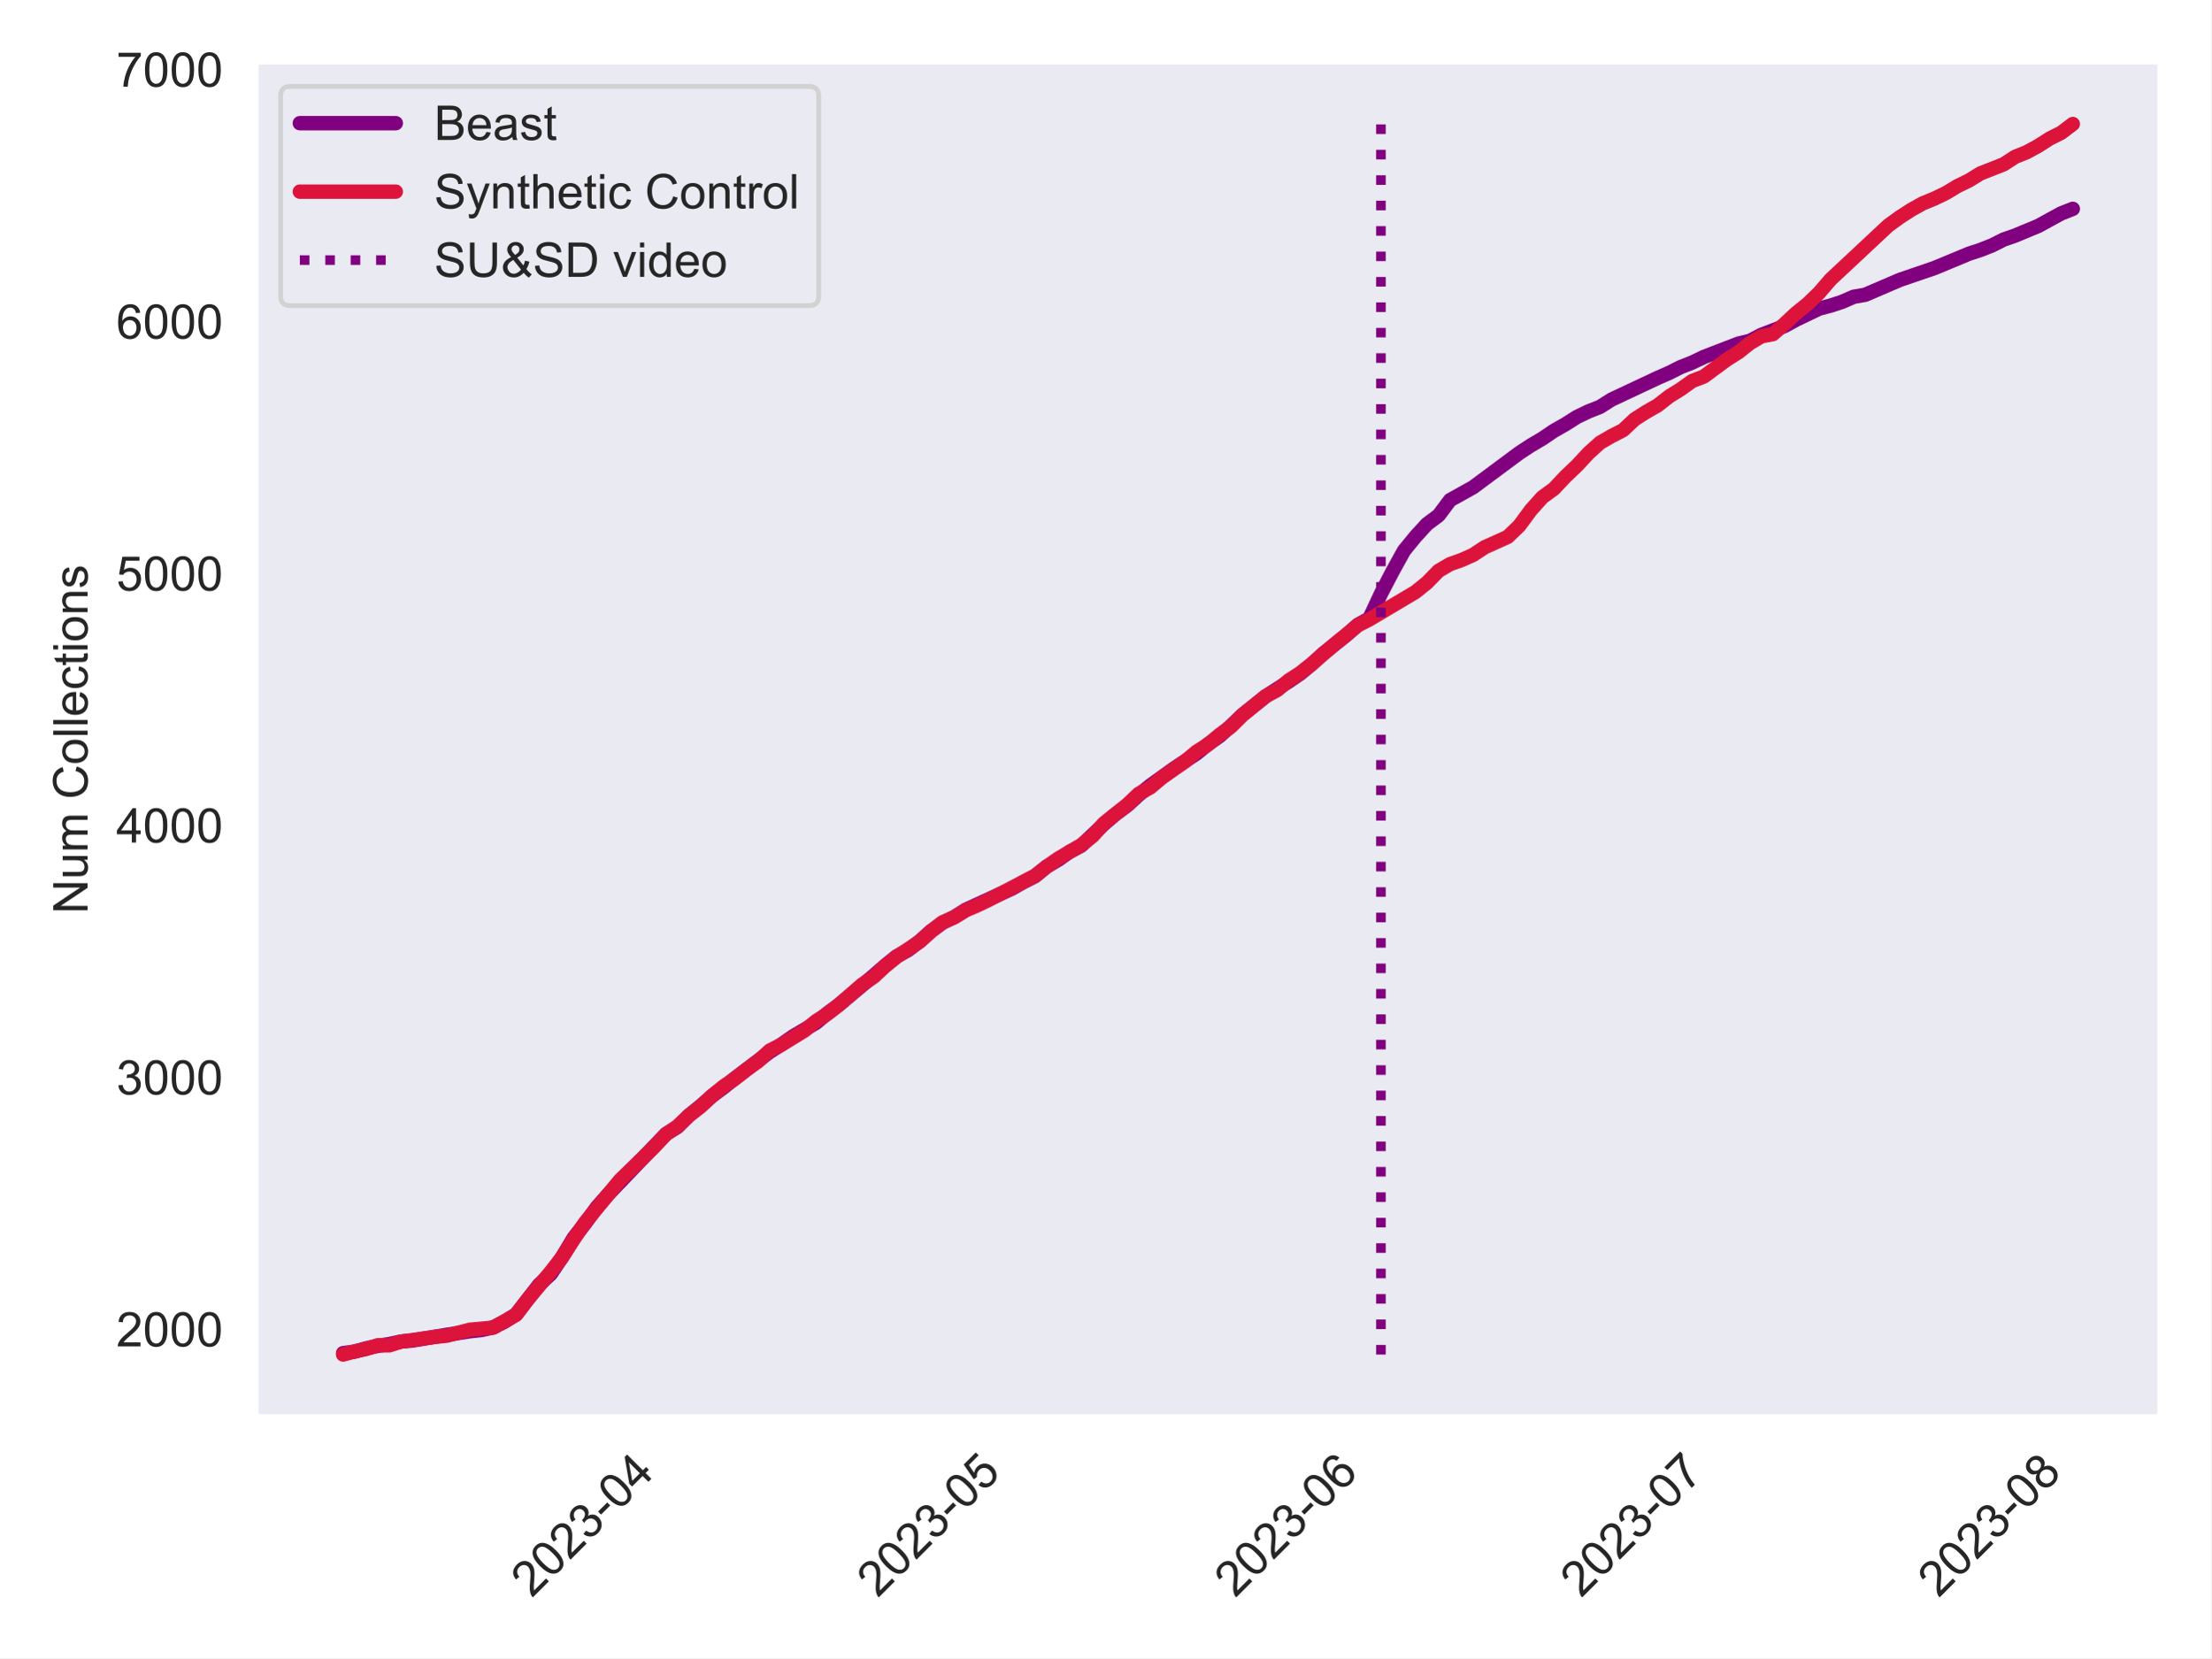
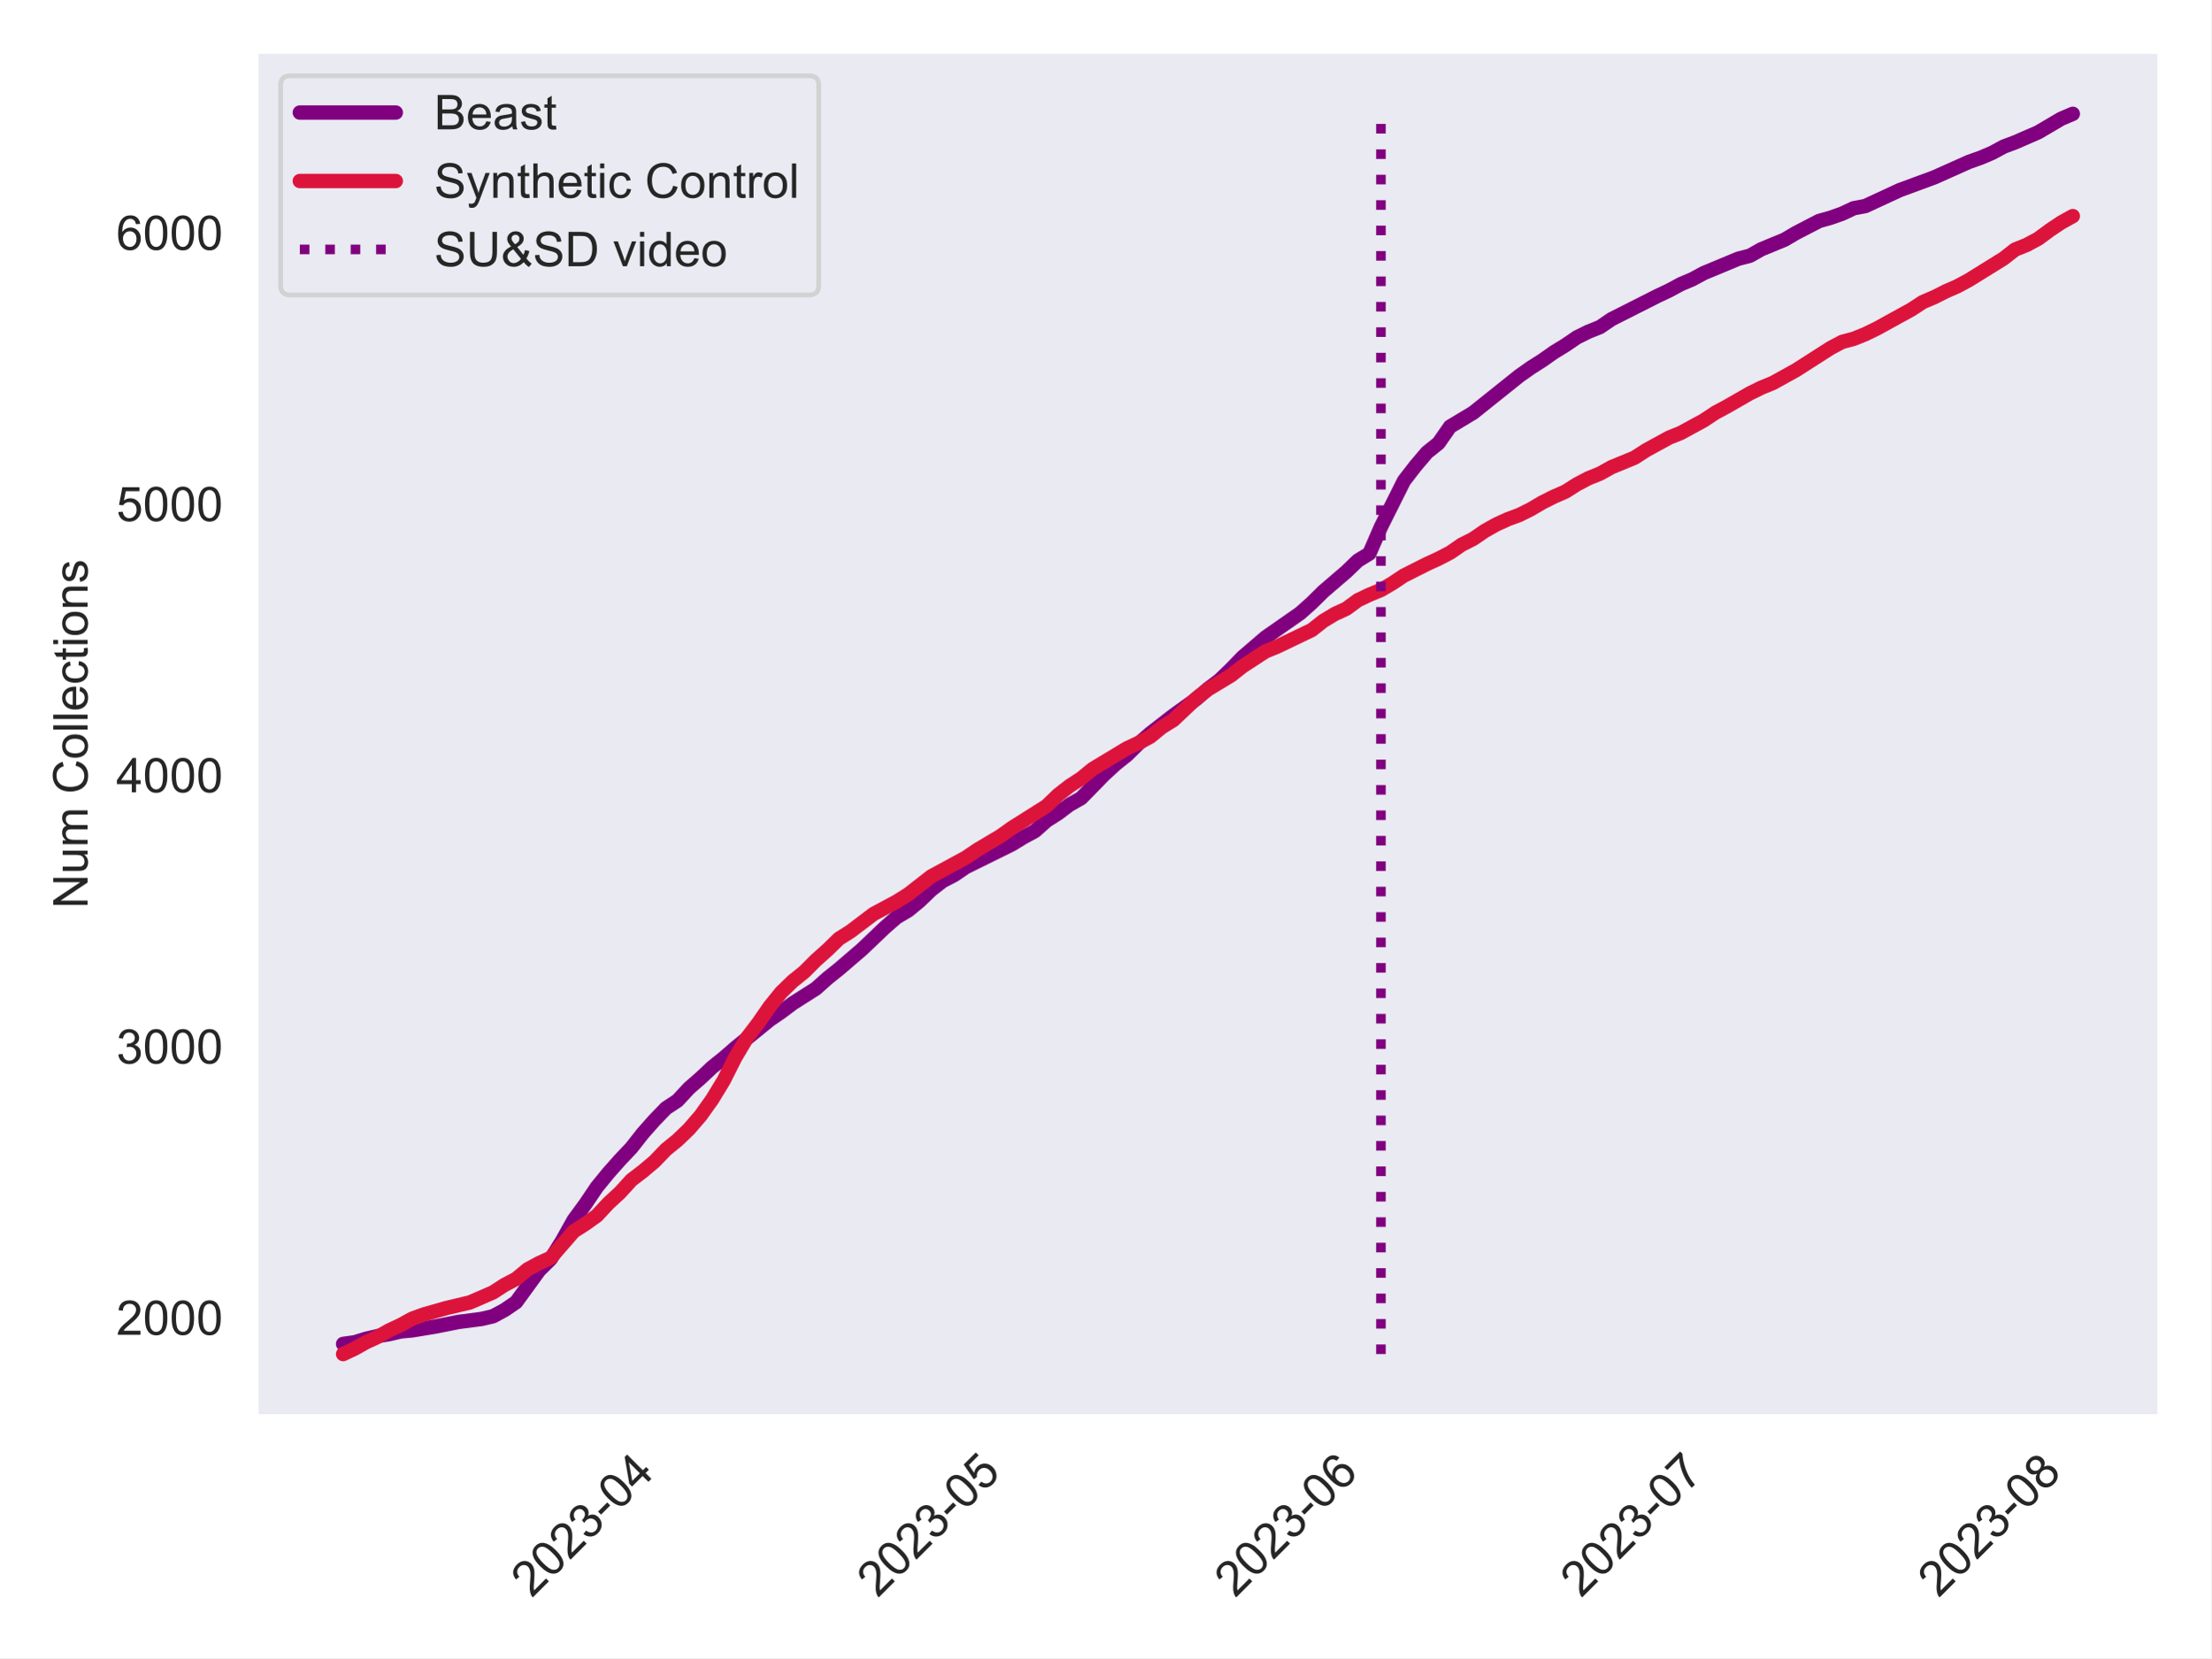
<svg xmlns="http://www.w3.org/2000/svg" xmlns:xlink="http://www.w3.org/1999/xlink" width="460.8pt" height="345.6pt" viewBox="0 0 460.8 345.6" version="1.1">
  <defs>
    <style type="text/css">*{stroke-linejoin: round; stroke-linecap: butt}</style>
  </defs>
  <g id="figure_1">
    <g id="patch_1">
      <path d="M 0 345.6  L 460.8 345.6  L 460.8 0  L 0 0  z " style="fill: #ffffff" />
    </g>
    <g id="axes_1">
      <g id="patch_2">
-         <path d="M 53.48 295.153  L 450 295.153  L 450 13.019  L 53.48 13.019  z " style="fill: #eaeaf2" />
+         <path d="M 53.48 295.153  L 450 295.153  L 450 10.8  L 53.48 10.8  z " style="fill: #eaeaf2" />
      </g>
      <g id="matplotlib.axis_1">
        <g id="xtick_1">
          <g id="text_1">
            <g style="fill: #262626" transform="translate(110.824 333.1617) rotate(-45) scale(0.1 -0.1)">
              <defs>
                <path id="ArialMT-32" d="M 3222 541  L 3222 0  L 194 0  Q 188 203 259 391  Q 375 700 629 1000  Q 884 1300 1366 1694  Q 2113 2306 2375 2664  Q 2638 3022 2638 3341  Q 2638 3675 2398 3904  Q 2159 4134 1775 4134  Q 1369 4134 1125 3890  Q 881 3647 878 3216  L 300 3275  Q 359 3922 746 4261  Q 1134 4600 1788 4600  Q 2447 4600 2831 4234  Q 3216 3869 3216 3328  Q 3216 3053 3103 2787  Q 2991 2522 2730 2228  Q 2469 1934 1863 1422  Q 1356 997 1212 845  Q 1069 694 975 541  L 3222 541  z " transform="scale(0.015625)" />
                <path id="ArialMT-30" d="M 266 2259  Q 266 3072 433 3567  Q 600 4063 929 4331  Q 1259 4600 1759 4600  Q 2128 4600 2406 4451  Q 2684 4303 2865 4023  Q 3047 3744 3150 3342  Q 3253 2941 3253 2259  Q 3253 1453 3087 958  Q 2922 463 2592 192  Q 2263 -78 1759 -78  Q 1097 -78 719 397  Q 266 969 266 2259  z M 844 2259  Q 844 1131 1108 757  Q 1372 384 1759 384  Q 2147 384 2411 759  Q 2675 1134 2675 2259  Q 2675 3391 2411 3762  Q 2147 4134 1753 4134  Q 1366 4134 1134 3806  Q 844 3388 844 2259  z " transform="scale(0.015625)" />
                <path id="ArialMT-33" d="M 269 1209  L 831 1284  Q 928 806 1161 595  Q 1394 384 1728 384  Q 2125 384 2398 659  Q 2672 934 2672 1341  Q 2672 1728 2419 1979  Q 2166 2231 1775 2231  Q 1616 2231 1378 2169  L 1441 2663  Q 1497 2656 1531 2656  Q 1891 2656 2178 2843  Q 2466 3031 2466 3422  Q 2466 3731 2256 3934  Q 2047 4138 1716 4138  Q 1388 4138 1169 3931  Q 950 3725 888 3313  L 325 3413  Q 428 3978 793 4289  Q 1159 4600 1703 4600  Q 2078 4600 2393 4439  Q 2709 4278 2876 4000  Q 3044 3722 3044 3409  Q 3044 3113 2884 2869  Q 2725 2625 2413 2481  Q 2819 2388 3044 2092  Q 3269 1797 3269 1353  Q 3269 753 2831 336  Q 2394 -81 1725 -81  Q 1122 -81 723 278  Q 325 638 269 1209  z " transform="scale(0.015625)" />
                <path id="ArialMT-2d" d="M 203 1375  L 203 1941  L 1931 1941  L 1931 1375  L 203 1375  z " transform="scale(0.015625)" />
                <path id="ArialMT-34" d="M 2069 0  L 2069 1097  L 81 1097  L 81 1613  L 2172 4581  L 2631 4581  L 2631 1613  L 3250 1613  L 3250 1097  L 2631 1097  L 2631 0  L 2069 0  z M 2069 1613  L 2069 3678  L 634 1613  L 2069 1613  z " transform="scale(0.015625)" />
              </defs>
              <use xlink:href="#ArialMT-32" />
              <use xlink:href="#ArialMT-30" x="55.615" />
              <use xlink:href="#ArialMT-32" x="111.23" />
              <use xlink:href="#ArialMT-33" x="166.846" />
              <use xlink:href="#ArialMT-2d" x="222.461" />
              <use xlink:href="#ArialMT-30" x="255.762" />
              <use xlink:href="#ArialMT-34" x="311.377" />
            </g>
          </g>
        </g>
        <g id="xtick_2">
          <g id="text_2">
            <g style="fill: #262626" transform="translate(182.9186 333.1617) rotate(-45) scale(0.1 -0.1)">
              <defs>
                <path id="ArialMT-35" d="M 266 1200  L 856 1250  Q 922 819 1161 601  Q 1400 384 1738 384  Q 2144 384 2425 690  Q 2706 997 2706 1503  Q 2706 1984 2436 2262  Q 2166 2541 1728 2541  Q 1456 2541 1237 2417  Q 1019 2294 894 2097  L 366 2166  L 809 4519  L 3088 4519  L 3088 3981  L 1259 3981  L 1013 2750  Q 1425 3038 1878 3038  Q 2478 3038 2890 2622  Q 3303 2206 3303 1553  Q 3303 931 2941 478  Q 2500 -78 1738 -78  Q 1113 -78 717 272  Q 322 622 266 1200  z " transform="scale(0.015625)" />
              </defs>
              <use xlink:href="#ArialMT-32" />
              <use xlink:href="#ArialMT-30" x="55.615" />
              <use xlink:href="#ArialMT-32" x="111.23" />
              <use xlink:href="#ArialMT-33" x="166.846" />
              <use xlink:href="#ArialMT-2d" x="222.461" />
              <use xlink:href="#ArialMT-30" x="255.762" />
              <use xlink:href="#ArialMT-35" x="311.377" />
            </g>
          </g>
        </g>
        <g id="xtick_3">
          <g id="text_3">
            <g style="fill: #262626" transform="translate(257.4163 333.1617) rotate(-45) scale(0.1 -0.1)">
              <defs>
                <path id="ArialMT-36" d="M 3184 3459  L 2625 3416  Q 2550 3747 2413 3897  Q 2184 4138 1850 4138  Q 1581 4138 1378 3988  Q 1113 3794 959 3422  Q 806 3050 800 2363  Q 1003 2672 1297 2822  Q 1591 2972 1913 2972  Q 2475 2972 2870 2558  Q 3266 2144 3266 1488  Q 3266 1056 3080 686  Q 2894 316 2569 119  Q 2244 -78 1831 -78  Q 1128 -78 684 439  Q 241 956 241 2144  Q 241 3472 731 4075  Q 1159 4600 1884 4600  Q 2425 4600 2770 4297  Q 3116 3994 3184 3459  z M 888 1484  Q 888 1194 1011 928  Q 1134 663 1356 523  Q 1578 384 1822 384  Q 2178 384 2434 671  Q 2691 959 2691 1453  Q 2691 1928 2437 2201  Q 2184 2475 1800 2475  Q 1419 2475 1153 2201  Q 888 1928 888 1484  z " transform="scale(0.015625)" />
              </defs>
              <use xlink:href="#ArialMT-32" />
              <use xlink:href="#ArialMT-30" x="55.615" />
              <use xlink:href="#ArialMT-32" x="111.23" />
              <use xlink:href="#ArialMT-33" x="166.846" />
              <use xlink:href="#ArialMT-2d" x="222.461" />
              <use xlink:href="#ArialMT-30" x="255.762" />
              <use xlink:href="#ArialMT-36" x="311.377" />
            </g>
          </g>
        </g>
        <g id="xtick_4">
          <g id="text_4">
            <g style="fill: #262626" transform="translate(329.5108 333.1617) rotate(-45) scale(0.1 -0.1)">
              <defs>
                <path id="ArialMT-37" d="M 303 3981  L 303 4522  L 3269 4522  L 3269 4084  Q 2831 3619 2401 2847  Q 1972 2075 1738 1259  Q 1569 684 1522 0  L 944 0  Q 953 541 1156 1306  Q 1359 2072 1739 2783  Q 2119 3494 2547 3981  L 303 3981  z " transform="scale(0.015625)" />
              </defs>
              <use xlink:href="#ArialMT-32" />
              <use xlink:href="#ArialMT-30" x="55.615" />
              <use xlink:href="#ArialMT-32" x="111.23" />
              <use xlink:href="#ArialMT-33" x="166.846" />
              <use xlink:href="#ArialMT-2d" x="222.461" />
              <use xlink:href="#ArialMT-30" x="255.762" />
              <use xlink:href="#ArialMT-37" x="311.377" />
            </g>
          </g>
        </g>
        <g id="xtick_5">
          <g id="text_5">
            <g style="fill: #262626" transform="translate(404.0085 333.1617) rotate(-45) scale(0.1 -0.1)">
              <defs>
                <path id="ArialMT-38" d="M 1131 2484  Q 781 2613 612 2850  Q 444 3088 444 3419  Q 444 3919 803 4259  Q 1163 4600 1759 4600  Q 2359 4600 2725 4251  Q 3091 3903 3091 3403  Q 3091 3084 2923 2848  Q 2756 2613 2416 2484  Q 2838 2347 3058 2040  Q 3278 1734 3278 1309  Q 3278 722 2862 322  Q 2447 -78 1769 -78  Q 1091 -78 675 323  Q 259 725 259 1325  Q 259 1772 486 2073  Q 713 2375 1131 2484  z M 1019 3438  Q 1019 3113 1228 2906  Q 1438 2700 1772 2700  Q 2097 2700 2305 2904  Q 2513 3109 2513 3406  Q 2513 3716 2298 3927  Q 2084 4138 1766 4138  Q 1444 4138 1231 3931  Q 1019 3725 1019 3438  z M 838 1322  Q 838 1081 952 856  Q 1066 631 1291 507  Q 1516 384 1775 384  Q 2178 384 2440 643  Q 2703 903 2703 1303  Q 2703 1709 2433 1975  Q 2163 2241 1756 2241  Q 1359 2241 1098 1978  Q 838 1716 838 1322  z " transform="scale(0.015625)" />
              </defs>
              <use xlink:href="#ArialMT-32" />
              <use xlink:href="#ArialMT-30" x="55.615" />
              <use xlink:href="#ArialMT-32" x="111.23" />
              <use xlink:href="#ArialMT-33" x="166.846" />
              <use xlink:href="#ArialMT-2d" x="222.461" />
              <use xlink:href="#ArialMT-30" x="255.762" />
              <use xlink:href="#ArialMT-38" x="311.377" />
            </g>
          </g>
        </g>
      </g>
      <g id="matplotlib.axis_2">
        <g id="ytick_1">
          <g id="text_6">
-             <g style="fill: #262626" transform="translate(24.23625 280.6348) scale(0.1 -0.1)">
+             <g style="fill: #262626" transform="translate(24.23625 278.2132) scale(0.1 -0.1)">
              <use xlink:href="#ArialMT-32" />
              <use xlink:href="#ArialMT-30" x="55.615" />
              <use xlink:href="#ArialMT-30" x="111.23" />
              <use xlink:href="#ArialMT-30" x="166.846" />
            </g>
          </g>
        </g>
        <g id="ytick_2">
          <g id="text_7">
-             <g style="fill: #262626" transform="translate(24.23625 228.1202) scale(0.1 -0.1)">
+             <g style="fill: #262626" transform="translate(24.23625 221.6766) scale(0.1 -0.1)">
              <use xlink:href="#ArialMT-33" />
              <use xlink:href="#ArialMT-30" x="55.615" />
              <use xlink:href="#ArialMT-30" x="111.23" />
              <use xlink:href="#ArialMT-30" x="166.846" />
            </g>
          </g>
        </g>
        <g id="ytick_3">
          <g id="text_8">
-             <g style="fill: #262626" transform="translate(24.23625 175.6057) scale(0.1 -0.1)">
+             <g style="fill: #262626" transform="translate(24.23625 165.1401) scale(0.1 -0.1)">
              <use xlink:href="#ArialMT-34" />
              <use xlink:href="#ArialMT-30" x="55.615" />
              <use xlink:href="#ArialMT-30" x="111.23" />
              <use xlink:href="#ArialMT-30" x="166.846" />
            </g>
          </g>
        </g>
        <g id="ytick_4">
          <g id="text_9">
-             <g style="fill: #262626" transform="translate(24.23625 123.0911) scale(0.1 -0.1)">
+             <g style="fill: #262626" transform="translate(24.23625 108.6036) scale(0.1 -0.1)">
              <use xlink:href="#ArialMT-35" />
              <use xlink:href="#ArialMT-30" x="55.615" />
              <use xlink:href="#ArialMT-30" x="111.23" />
              <use xlink:href="#ArialMT-30" x="166.846" />
            </g>
          </g>
        </g>
        <g id="ytick_5">
          <g id="text_10">
-             <g style="fill: #262626" transform="translate(24.23625 70.57661) scale(0.1 -0.1)">
+             <g style="fill: #262626" transform="translate(24.23625 52.06704) scale(0.1 -0.1)">
              <use xlink:href="#ArialMT-36" />
              <use xlink:href="#ArialMT-30" x="55.615" />
              <use xlink:href="#ArialMT-30" x="111.23" />
              <use xlink:href="#ArialMT-30" x="166.846" />
            </g>
          </g>
        </g>
-         <g id="ytick_6">
-           <g id="text_11">
-             <g style="fill: #262626" transform="translate(24.23625 18.06208) scale(0.1 -0.1)">
-               <use xlink:href="#ArialMT-37" />
-               <use xlink:href="#ArialMT-30" x="55.615" />
-               <use xlink:href="#ArialMT-30" x="111.23" />
-               <use xlink:href="#ArialMT-30" x="166.846" />
-             </g>
-           </g>
-         </g>
-         <g id="text_12">
-           <g style="fill: #262626" transform="translate(18.24875 190.4858) rotate(-90) scale(0.1 -0.1)">
+         <g id="text_11">
+           <g style="fill: #262626" transform="translate(18.24875 189.3764) rotate(-90) scale(0.1 -0.1)">
            <defs>
              <path id="ArialMT-4e" d="M 488 0  L 488 4581  L 1109 4581  L 3516 984  L 3516 4581  L 4097 4581  L 4097 0  L 3475 0  L 1069 3600  L 1069 0  L 488 0  z " transform="scale(0.015625)" />
              <path id="ArialMT-75" d="M 2597 0  L 2597 488  Q 2209 -75 1544 -75  Q 1250 -75 995 37  Q 741 150 617 320  Q 494 491 444 738  Q 409 903 409 1263  L 409 3319  L 972 3319  L 972 1478  Q 972 1038 1006 884  Q 1059 663 1231 536  Q 1403 409 1656 409  Q 1909 409 2131 539  Q 2353 669 2445 892  Q 2538 1116 2538 1541  L 2538 3319  L 3100 3319  L 3100 0  L 2597 0  z " transform="scale(0.015625)" />
              <path id="ArialMT-6d" d="M 422 0  L 422 3319  L 925 3319  L 925 2853  Q 1081 3097 1340 3245  Q 1600 3394 1931 3394  Q 2300 3394 2536 3241  Q 2772 3088 2869 2813  Q 3263 3394 3894 3394  Q 4388 3394 4653 3120  Q 4919 2847 4919 2278  L 4919 0  L 4359 0  L 4359 2091  Q 4359 2428 4304 2576  Q 4250 2725 4106 2815  Q 3963 2906 3769 2906  Q 3419 2906 3187 2673  Q 2956 2441 2956 1928  L 2956 0  L 2394 0  L 2394 2156  Q 2394 2531 2256 2718  Q 2119 2906 1806 2906  Q 1569 2906 1367 2781  Q 1166 2656 1075 2415  Q 984 2175 984 1722  L 984 0  L 422 0  z " transform="scale(0.015625)" />
              <path id="ArialMT-20" transform="scale(0.015625)" />
              <path id="ArialMT-43" d="M 3763 1606  L 4369 1453  Q 4178 706 3683 314  Q 3188 -78 2472 -78  Q 1731 -78 1267 223  Q 803 525 561 1097  Q 319 1669 319 2325  Q 319 3041 592 3573  Q 866 4106 1370 4382  Q 1875 4659 2481 4659  Q 3169 4659 3637 4309  Q 4106 3959 4291 3325  L 3694 3184  Q 3534 3684 3231 3912  Q 2928 4141 2469 4141  Q 1941 4141 1586 3887  Q 1231 3634 1087 3207  Q 944 2781 944 2328  Q 944 1744 1114 1308  Q 1284 872 1643 656  Q 2003 441 2422 441  Q 2931 441 3284 734  Q 3638 1028 3763 1606  z " transform="scale(0.015625)" />
              <path id="ArialMT-6f" d="M 213 1659  Q 213 2581 725 3025  Q 1153 3394 1769 3394  Q 2453 3394 2887 2945  Q 3322 2497 3322 1706  Q 3322 1066 3130 698  Q 2938 331 2570 128  Q 2203 -75 1769 -75  Q 1072 -75 642 372  Q 213 819 213 1659  z M 791 1659  Q 791 1022 1069 705  Q 1347 388 1769 388  Q 2188 388 2466 706  Q 2744 1025 2744 1678  Q 2744 2294 2464 2611  Q 2184 2928 1769 2928  Q 1347 2928 1069 2612  Q 791 2297 791 1659  z " transform="scale(0.015625)" />
              <path id="ArialMT-6c" d="M 409 0  L 409 4581  L 972 4581  L 972 0  L 409 0  z " transform="scale(0.015625)" />
              <path id="ArialMT-65" d="M 2694 1069  L 3275 997  Q 3138 488 2766 206  Q 2394 -75 1816 -75  Q 1088 -75 661 373  Q 234 822 234 1631  Q 234 2469 665 2931  Q 1097 3394 1784 3394  Q 2450 3394 2872 2941  Q 3294 2488 3294 1666  Q 3294 1616 3291 1516  L 816 1516  Q 847 969 1125 678  Q 1403 388 1819 388  Q 2128 388 2347 550  Q 2566 713 2694 1069  z M 847 1978  L 2700 1978  Q 2663 2397 2488 2606  Q 2219 2931 1791 2931  Q 1403 2931 1139 2672  Q 875 2413 847 1978  z " transform="scale(0.015625)" />
              <path id="ArialMT-63" d="M 2588 1216  L 3141 1144  Q 3050 572 2676 248  Q 2303 -75 1759 -75  Q 1078 -75 664 370  Q 250 816 250 1647  Q 250 2184 428 2587  Q 606 2991 970 3192  Q 1334 3394 1763 3394  Q 2303 3394 2647 3120  Q 2991 2847 3088 2344  L 2541 2259  Q 2463 2594 2264 2762  Q 2066 2931 1784 2931  Q 1359 2931 1093 2626  Q 828 2322 828 1663  Q 828 994 1084 691  Q 1341 388 1753 388  Q 2084 388 2306 591  Q 2528 794 2588 1216  z " transform="scale(0.015625)" />
              <path id="ArialMT-74" d="M 1650 503  L 1731 6  Q 1494 -44 1306 -44  Q 1000 -44 831 53  Q 663 150 594 308  Q 525 466 525 972  L 525 2881  L 113 2881  L 113 3319  L 525 3319  L 525 4141  L 1084 4478  L 1084 3319  L 1650 3319  L 1650 2881  L 1084 2881  L 1084 941  Q 1084 700 1114 631  Q 1144 563 1211 522  Q 1278 481 1403 481  Q 1497 481 1650 503  z " transform="scale(0.015625)" />
              <path id="ArialMT-69" d="M 425 3934  L 425 4581  L 988 4581  L 988 3934  L 425 3934  z M 425 0  L 425 3319  L 988 3319  L 988 0  L 425 0  z " transform="scale(0.015625)" />
              <path id="ArialMT-6e" d="M 422 0  L 422 3319  L 928 3319  L 928 2847  Q 1294 3394 1984 3394  Q 2284 3394 2536 3286  Q 2788 3178 2913 3003  Q 3038 2828 3088 2588  Q 3119 2431 3119 2041  L 3119 0  L 2556 0  L 2556 2019  Q 2556 2363 2490 2533  Q 2425 2703 2258 2804  Q 2091 2906 1866 2906  Q 1506 2906 1245 2678  Q 984 2450 984 1813  L 984 0  L 422 0  z " transform="scale(0.015625)" />
              <path id="ArialMT-73" d="M 197 991  L 753 1078  Q 800 744 1014 566  Q 1228 388 1613 388  Q 2000 388 2187 545  Q 2375 703 2375 916  Q 2375 1106 2209 1216  Q 2094 1291 1634 1406  Q 1016 1563 777 1677  Q 538 1791 414 1992  Q 291 2194 291 2438  Q 291 2659 392 2848  Q 494 3038 669 3163  Q 800 3259 1026 3326  Q 1253 3394 1513 3394  Q 1903 3394 2198 3281  Q 2494 3169 2634 2976  Q 2775 2784 2828 2463  L 2278 2388  Q 2241 2644 2061 2787  Q 1881 2931 1553 2931  Q 1166 2931 1000 2803  Q 834 2675 834 2503  Q 834 2394 903 2306  Q 972 2216 1119 2156  Q 1203 2125 1616 2013  Q 2213 1853 2448 1751  Q 2684 1650 2818 1456  Q 2953 1263 2953 975  Q 2953 694 2789 445  Q 2625 197 2315 61  Q 2006 -75 1616 -75  Q 969 -75 630 194  Q 291 463 197 991  z " transform="scale(0.015625)" />
            </defs>
            <use xlink:href="#ArialMT-4e" />
            <use xlink:href="#ArialMT-75" x="72.217" />
            <use xlink:href="#ArialMT-6d" x="127.832" />
            <use xlink:href="#ArialMT-20" x="211.133" />
            <use xlink:href="#ArialMT-43" x="238.916" />
            <use xlink:href="#ArialMT-6f" x="311.133" />
            <use xlink:href="#ArialMT-6c" x="366.748" />
            <use xlink:href="#ArialMT-6c" x="388.965" />
            <use xlink:href="#ArialMT-65" x="411.182" />
            <use xlink:href="#ArialMT-63" x="466.797" />
            <use xlink:href="#ArialMT-74" x="516.797" />
            <use xlink:href="#ArialMT-69" x="544.58" />
            <use xlink:href="#ArialMT-6f" x="566.797" />
            <use xlink:href="#ArialMT-6e" x="622.412" />
            <use xlink:href="#ArialMT-73" x="678.027" />
          </g>
        </g>
      </g>
      <g id="PolyCollection_1" />
      <g id="PolyCollection_2" />
      <g id="line2d_1">
-         <path d="M 71.504 282.045  L 73.907 281.73  L 76.31 281.047  L 78.713 280.522  L 81.116 280.154  L 83.519 279.629  L 85.923 279.419  L 93.132 278.211  L 97.938 277.476  L 100.341 277.213  L 102.745 276.688  L 105.148 275.48  L 107.551 273.957  L 112.357 267.761  L 114.76 265.555  L 117.164 261.984  L 119.567 257.993  L 121.97 254.947  L 124.373 251.639  L 126.776 248.908  L 138.792 236.357  L 141.195 234.887  L 143.598 232.471  L 146.001 230.528  L 148.404 228.427  L 150.808 226.642  L 153.211 224.699  L 160.42 219.237  L 162.823 217.714  L 165.227 216.034  L 170.033 213.198  L 172.436 211.203  L 174.839 209.417  L 182.049 203.378  L 184.452 201.277  L 186.855 199.334  L 189.258 198.021  L 191.661 196.183  L 194.064 194.03  L 196.468 192.297  L 198.871 191.142  L 201.274 189.619  L 210.886 185.208  L 213.29 183.843  L 215.693 182.635  L 218.096 180.639  L 220.499 179.221  L 222.902 177.541  L 225.305 176.28  L 230.112 171.712  L 232.515 169.664  L 234.918 167.878  L 237.321 165.673  L 239.724 163.729  L 244.531 160.264  L 249.337 157.06  L 251.74 155.117  L 254.143 153.437  L 256.546 151.284  L 258.949 148.973  L 263.756 145.139  L 268.562 142.041  L 270.965 140.413  L 273.368 138.417  L 275.772 136.212  L 280.578 132.378  L 282.981 130.225  L 285.384 128.912  L 287.787 123.766  L 290.19 119.145  L 292.594 114.786  L 294.997 111.845  L 297.4 109.219  L 299.803 107.434  L 302.206 104.231  L 307.012 101.552  L 316.625 94.41  L 319.028 92.835  L 321.431 91.417  L 323.835 89.789  L 326.238 88.424  L 328.641 86.901  L 331.044 85.745  L 333.447 84.8  L 335.85 83.277  L 345.463 78.761  L 347.866 77.711  L 350.269 76.503  L 352.672 75.558  L 355.076 74.402  L 362.285 71.619  L 364.688 71.041  L 367.091 69.781  L 371.898 67.943  L 374.301 66.63  L 379.107 64.319  L 381.51 63.689  L 383.913 62.902  L 386.316 61.851  L 388.72 61.431  L 395.929 58.333  L 403.139 55.865  L 410.348 52.871  L 412.751 52.084  L 415.154 51.138  L 417.557 49.93  L 419.961 49.09  L 424.767 47.095  L 429.573 44.469  L 431.976 43.524  L 431.976 43.524  " clip-path="url(#p2a54f621be)" style="fill: none; stroke: #800080; stroke-width: 3; stroke-linecap: round" />
+         <path d="M 71.504 280.118  L 73.907 279.779  L 76.31 279.044  L 78.713 278.479  L 81.116 278.083  L 83.519 277.518  L 85.923 277.291  L 90.729 276.5  L 95.535 275.539  L 100.341 274.917  L 102.745 274.352  L 105.148 273.051  L 107.551 271.412  L 112.357 264.797  L 114.76 262.422  L 117.164 258.578  L 119.567 254.281  L 121.97 251.002  L 124.373 247.44  L 126.776 244.5  L 129.179 241.787  L 131.582 239.242  L 133.986 236.189  L 136.389 233.476  L 138.792 230.988  L 141.195 229.405  L 143.598 226.804  L 146.001 224.713  L 148.404 222.451  L 150.808 220.529  L 153.211 218.437  L 160.42 212.557  L 162.823 210.918  L 165.227 209.108  L 170.033 206.055  L 172.436 203.907  L 174.839 201.985  L 179.645 197.858  L 184.452 193.278  L 186.855 191.186  L 189.258 189.773  L 191.661 187.794  L 194.064 185.476  L 196.468 183.61  L 198.871 182.367  L 201.274 180.727  L 210.886 175.978  L 213.29 174.508  L 215.693 173.208  L 218.096 171.059  L 220.499 169.533  L 222.902 167.724  L 225.305 166.367  L 230.112 161.448  L 232.515 159.243  L 234.918 157.321  L 237.321 154.946  L 239.724 152.855  L 244.531 149.123  L 249.337 145.674  L 251.74 143.583  L 254.143 141.773  L 256.546 139.455  L 258.949 136.968  L 263.756 132.841  L 270.965 127.809  L 273.368 125.661  L 275.772 123.286  L 280.578 119.159  L 282.981 116.841  L 285.384 115.371  L 287.787 109.83  L 292.594 100.219  L 294.997 97.11  L 297.4 94.283  L 299.803 92.36  L 302.206 88.912  L 307.012 86.028  L 316.625 78.339  L 319.028 76.643  L 321.431 75.117  L 323.835 73.421  L 326.238 71.951  L 328.641 70.311  L 331.044 69.124  L 333.447 68.163  L 335.85 66.523  L 345.463 61.661  L 347.866 60.53  L 350.269 59.23  L 352.672 58.212  L 355.076 56.912  L 362.285 53.916  L 364.688 53.294  L 367.091 51.937  L 371.898 49.958  L 374.301 48.545  L 379.107 46.057  L 381.51 45.379  L 383.913 44.531  L 386.316 43.4  L 388.72 42.948  L 395.929 39.612  L 403.139 36.955  L 410.348 33.732  L 412.751 32.884  L 415.154 31.866  L 417.557 30.566  L 419.961 29.661  L 424.767 27.57  L 429.573 24.743  L 431.976 23.725  L 431.976 23.725  " clip-path="url(#pbf3cd8fbc7)" style="fill: none; stroke: #800080; stroke-width: 3; stroke-linecap: round" />
      </g>
      <g id="line2d_2">
-         <path d="M 71.504 282.329  L 73.907 281.675  L 76.31 281.17  L 78.713 280.4  L 81.116 280.416  L 83.519 279.653  L 90.729 278.64  L 93.132 278.401  L 97.938 277.158  L 102.745 276.73  L 107.551 274.043  L 109.954 270.859  L 114.76 265.11  L 117.164 262.036  L 119.567 258.282  L 121.97 254.761  L 129.179 246.006  L 136.389 238.992  L 138.792 236.404  L 141.195 234.752  L 143.598 232.502  L 146.001 230.657  L 148.404 228.374  L 150.808 226.43  L 153.211 224.804  L 155.614 222.91  L 158.017 221.189  L 160.42 218.961  L 162.823 217.767  L 167.63 214.82  L 170.033 212.858  L 172.436 211.312  L 174.839 209.44  L 179.645 205.24  L 182.049 203.625  L 184.452 201.387  L 186.855 199.436  L 191.661 196.262  L 194.064 194.091  L 196.468 192.219  L 198.871 191.204  L 201.274 189.724  L 203.677 188.704  L 206.08 187.544  L 210.886 185.054  L 215.693 182.521  L 218.096 180.677  L 220.499 178.973  L 225.305 176.161  L 227.708 174.255  L 230.112 171.563  L 234.918 167.73  L 237.321 165.446  L 239.724 164.121  L 242.127 162.091  L 246.934 158.713  L 249.337 156.694  L 251.74 155.191  L 254.143 153.172  L 256.546 151.439  L 258.949 149.042  L 263.756 145.11  L 266.159 143.836  L 268.562 141.83  L 270.965 140.277  L 273.368 138.392  L 278.175 134.239  L 282.981 130.333  L 285.384 129.098  L 294.997 123.382  L 297.4 121.442  L 299.803 118.974  L 302.206 117.572  L 304.609 116.72  L 307.012 115.649  L 309.416 114.061  L 314.222 111.897  L 316.625 109.582  L 319.028 106.323  L 321.431 103.636  L 323.835 101.885  L 326.238 99.335  L 328.641 97.043  L 331.044 94.458  L 333.447 92.279  L 335.85 90.885  L 338.253 89.656  L 340.657 87.396  L 343.06 85.862  L 345.463 84.492  L 347.866 82.612  L 350.269 81.119  L 352.672 79.406  L 355.076 78.479  L 359.882 74.938  L 362.285 73.424  L 364.688 71.521  L 367.091 70.09  L 369.494 69.628  L 371.898 67.527  L 374.301 65.279  L 376.704 63.343  L 379.107 61.03  L 381.51 58.234  L 393.526 47.007  L 395.929 45.263  L 398.332 43.711  L 400.735 42.372  L 403.139 41.392  L 405.542 40.231  L 407.945 38.784  L 410.348 37.608  L 412.751 36.134  L 417.557 34.247  L 419.961 32.686  L 422.364 31.719  L 424.767 30.41  L 427.17 28.872  L 429.573 27.663  L 431.976 25.843  L 431.976 25.843  " clip-path="url(#p2a54f621be)" style="fill: none; stroke: #dc143c; stroke-width: 3; stroke-linecap: round" />
+         <path d="M 71.504 282.228  L 73.907 281.1  L 76.31 279.75  L 78.713 278.639  L 81.116 277.293  L 83.519 276.166  L 85.923 274.848  L 88.326 273.976  L 93.132 272.609  L 97.938 271.468  L 102.745 269.376  L 105.148 267.822  L 107.551 266.562  L 109.954 264.568  L 112.357 263.27  L 114.76 262.179  L 119.567 256.645  L 121.97 255.11  L 124.373 253.4  L 126.776 250.81  L 129.179 248.598  L 131.582 245.961  L 133.986 244.119  L 136.389 242.092  L 138.792 239.592  L 141.195 237.641  L 143.598 235.325  L 146.001 232.537  L 148.404 229.167  L 150.808 225.225  L 153.211 220.447  L 155.614 216.396  L 158.017 213.253  L 160.42 209.783  L 162.823 206.816  L 165.227 204.486  L 167.63 202.553  L 170.033 200.144  L 172.436 197.999  L 174.839 195.659  L 177.242 194.138  L 182.049 190.496  L 186.855 187.918  L 189.258 186.417  L 194.064 182.668  L 201.274 178.759  L 203.677 177.13  L 208.483 174.272  L 210.886 172.562  L 218.096 168.009  L 220.499 165.696  L 222.902 163.813  L 225.305 162.255  L 227.708 160.283  L 234.918 155.938  L 237.321 154.826  L 239.724 153.538  L 242.127 151.57  L 244.531 150.083  L 249.337 145.533  L 251.74 143.676  L 256.546 140.777  L 258.949 138.886  L 263.756 135.75  L 266.159 134.774  L 273.368 131.319  L 275.772 129.423  L 278.175 127.976  L 280.578 126.867  L 282.981 125.102  L 285.384 123.955  L 287.787 122.97  L 290.19 121.56  L 292.594 119.96  L 297.4 117.543  L 299.803 116.44  L 302.206 115.19  L 304.609 113.535  L 307.012 112.318  L 309.416 110.672  L 311.819 109.319  L 314.222 108.22  L 316.625 107.33  L 319.028 106.135  L 321.431 104.721  L 323.835 103.514  L 326.238 102.465  L 328.641 100.939  L 331.044 99.676  L 333.447 98.71  L 335.85 97.37  L 340.657 95.388  L 343.06 93.836  L 347.866 91.204  L 350.269 90.238  L 355.076 87.62  L 357.479 86.022  L 359.882 84.733  L 364.688 81.974  L 367.091 80.795  L 369.494 79.81  L 374.301 77.144  L 381.51 72.532  L 383.913 71.253  L 386.316 70.616  L 388.72 69.645  L 391.123 68.481  L 398.332 64.511  L 400.735 62.946  L 403.139 61.919  L 405.542 60.708  L 407.945 59.652  L 410.348 58.355  L 417.557 53.879  L 419.961 52.002  L 422.364 51.045  L 424.767 49.757  L 427.17 47.98  L 429.573 46.373  L 431.976 45.04  L 431.976 45.04  " clip-path="url(#pbf3cd8fbc7)" style="fill: none; stroke: #dc143c; stroke-width: 3; stroke-linecap: round" />
      </g>
      <g id="LineCollection_1">
-         <path d="M 287.787 282.329  L 287.787 25.843  " clip-path="url(#p2a54f621be)" style="fill: none; stroke-dasharray: 2,3.3; stroke-dashoffset: 0; stroke: #800080; stroke-width: 2" />
+         <path d="M 287.787 282.228  L 287.787 23.725  " clip-path="url(#pbf3cd8fbc7)" style="fill: none; stroke-dasharray: 2,3.3; stroke-dashoffset: 0; stroke: #800080; stroke-width: 2" />
      </g>
      <g id="patch_3">
-         <path d="M 53.48 295.153  L 53.48 13.019  " style="fill: none; stroke: #ffffff; stroke-width: 0.8; stroke-linejoin: miter; stroke-linecap: square" />
+         <path d="M 53.48 295.153  L 53.48 10.8  " style="fill: none; stroke: #ffffff; stroke-width: 0.8; stroke-linejoin: miter; stroke-linecap: square" />
      </g>
      <g id="patch_4">
-         <path d="M 450 295.153  L 450 13.019  " style="fill: none; stroke: #ffffff; stroke-width: 0.8; stroke-linejoin: miter; stroke-linecap: square" />
+         <path d="M 450 295.153  L 450 10.8  " style="fill: none; stroke: #ffffff; stroke-width: 0.8; stroke-linejoin: miter; stroke-linecap: square" />
      </g>
      <g id="patch_5">
        <path d="M 53.48 295.153  L 450 295.153  " style="fill: none; stroke: #ffffff; stroke-width: 0.8; stroke-linejoin: miter; stroke-linecap: square" />
      </g>
      <g id="patch_6">
-         <path d="M 53.48 13.019  L 450 13.019  " style="fill: none; stroke: #ffffff; stroke-width: 0.8; stroke-linejoin: miter; stroke-linecap: square" />
+         <path d="M 53.48 10.8  L 450 10.8  " style="fill: none; stroke: #ffffff; stroke-width: 0.8; stroke-linejoin: miter; stroke-linecap: square" />
      </g>
      <g id="legend_1">
        <g id="patch_7">
-           <path d="M 60.48 63.694  L 168.624 63.694  Q 170.624 63.694 170.624 61.694  L 170.624 20.019  Q 170.624 18.019 168.624 18.019  L 60.48 18.019  Q 58.48 18.019 58.48 20.019  L 58.48 61.694  Q 58.48 63.694 60.48 63.694  z " style="fill: #eaeaf2; opacity: 0.8; stroke: #cccccc; stroke-linejoin: miter" />
+           <path d="M 60.48 61.475  L 168.624 61.475  Q 170.624 61.475 170.624 59.475  L 170.624 17.8  Q 170.624 15.8 168.624 15.8  L 60.48 15.8  Q 58.48 15.8 58.48 17.8  L 58.48 59.475  Q 58.48 61.475 60.48 61.475  z " style="fill: #eaeaf2; opacity: 0.8; stroke: #cccccc; stroke-linejoin: miter" />
        </g>
        <g id="line2d_3">
-           <path d="M 62.48 25.676  L 72.48 25.676  L 82.48 25.676  " style="fill: none; stroke: #800080; stroke-width: 3; stroke-linecap: round" />
-         </g>
-         <g id="text_13">
-           <g style="fill: #262626" transform="translate(90.48 29.17644) scale(0.1 -0.1)">
+           <path d="M 62.48 23.458  L 72.48 23.458  L 82.48 23.458  " style="fill: none; stroke: #800080; stroke-width: 3; stroke-linecap: round" />
+         </g>
+         <g id="text_12">
+           <g style="fill: #262626" transform="translate(90.48 26.95781) scale(0.1 -0.1)">
            <defs>
              <path id="ArialMT-42" d="M 469 0  L 469 4581  L 2188 4581  Q 2713 4581 3030 4442  Q 3347 4303 3526 4014  Q 3706 3725 3706 3409  Q 3706 3116 3547 2856  Q 3388 2597 3066 2438  Q 3481 2316 3704 2022  Q 3928 1728 3928 1328  Q 3928 1006 3792 729  Q 3656 453 3456 303  Q 3256 153 2954 76  Q 2653 0 2216 0  L 469 0  z M 1075 2656  L 2066 2656  Q 2469 2656 2644 2709  Q 2875 2778 2992 2937  Q 3109 3097 3109 3338  Q 3109 3566 3000 3739  Q 2891 3913 2687 3977  Q 2484 4041 1991 4041  L 1075 4041  L 1075 2656  z M 1075 541  L 2216 541  Q 2509 541 2628 563  Q 2838 600 2978 687  Q 3119 775 3209 942  Q 3300 1109 3300 1328  Q 3300 1584 3169 1773  Q 3038 1963 2805 2039  Q 2572 2116 2134 2116  L 1075 2116  L 1075 541  z " transform="scale(0.015625)" />
              <path id="ArialMT-61" d="M 2588 409  Q 2275 144 1986 34  Q 1697 -75 1366 -75  Q 819 -75 525 192  Q 231 459 231 875  Q 231 1119 342 1320  Q 453 1522 633 1644  Q 813 1766 1038 1828  Q 1203 1872 1538 1913  Q 2219 1994 2541 2106  Q 2544 2222 2544 2253  Q 2544 2597 2384 2738  Q 2169 2928 1744 2928  Q 1347 2928 1158 2789  Q 969 2650 878 2297  L 328 2372  Q 403 2725 575 2942  Q 747 3159 1072 3276  Q 1397 3394 1825 3394  Q 2250 3394 2515 3294  Q 2781 3194 2906 3042  Q 3031 2891 3081 2659  Q 3109 2516 3109 2141  L 3109 1391  Q 3109 606 3145 398  Q 3181 191 3288 0  L 2700 0  Q 2613 175 2588 409  z M 2541 1666  Q 2234 1541 1622 1453  Q 1275 1403 1131 1340  Q 988 1278 909 1158  Q 831 1038 831 891  Q 831 666 1001 516  Q 1172 366 1500 366  Q 1825 366 2078 508  Q 2331 650 2450 897  Q 2541 1088 2541 1459  L 2541 1666  z " transform="scale(0.015625)" />
            </defs>
            <use xlink:href="#ArialMT-42" />
            <use xlink:href="#ArialMT-65" x="66.699" />
            <use xlink:href="#ArialMT-61" x="122.314" />
            <use xlink:href="#ArialMT-73" x="177.93" />
            <use xlink:href="#ArialMT-74" x="227.93" />
          </g>
        </g>
        <g id="line2d_4">
-           <path d="M 62.48 39.944  L 72.48 39.944  L 82.48 39.944  " style="fill: none; stroke: #dc143c; stroke-width: 3; stroke-linecap: round" />
-         </g>
-         <g id="text_14">
-           <g style="fill: #262626" transform="translate(90.48 43.44363) scale(0.1 -0.1)">
+           <path d="M 62.48 37.725  L 72.48 37.725  L 82.48 37.725  " style="fill: none; stroke: #dc143c; stroke-width: 3; stroke-linecap: round" />
+         </g>
+         <g id="text_13">
+           <g style="fill: #262626" transform="translate(90.48 41.225) scale(0.1 -0.1)">
            <defs>
              <path id="ArialMT-53" d="M 288 1472  L 859 1522  Q 900 1178 1048 958  Q 1197 738 1509 602  Q 1822 466 2213 466  Q 2559 466 2825 569  Q 3091 672 3220 851  Q 3350 1031 3350 1244  Q 3350 1459 3225 1620  Q 3100 1781 2813 1891  Q 2628 1963 1997 2114  Q 1366 2266 1113 2400  Q 784 2572 623 2826  Q 463 3081 463 3397  Q 463 3744 659 4045  Q 856 4347 1234 4503  Q 1613 4659 2075 4659  Q 2584 4659 2973 4495  Q 3363 4331 3572 4012  Q 3781 3694 3797 3291  L 3216 3247  Q 3169 3681 2898 3903  Q 2628 4125 2100 4125  Q 1550 4125 1298 3923  Q 1047 3722 1047 3438  Q 1047 3191 1225 3031  Q 1400 2872 2139 2705  Q 2878 2538 3153 2413  Q 3553 2228 3743 1945  Q 3934 1663 3934 1294  Q 3934 928 3725 604  Q 3516 281 3123 101  Q 2731 -78 2241 -78  Q 1619 -78 1198 103  Q 778 284 539 648  Q 300 1013 288 1472  z " transform="scale(0.015625)" />
              <path id="ArialMT-79" d="M 397 -1278  L 334 -750  Q 519 -800 656 -800  Q 844 -800 956 -737  Q 1069 -675 1141 -563  Q 1194 -478 1313 -144  Q 1328 -97 1363 -6  L 103 3319  L 709 3319  L 1400 1397  Q 1534 1031 1641 628  Q 1738 1016 1872 1384  L 2581 3319  L 3144 3319  L 1881 -56  Q 1678 -603 1566 -809  Q 1416 -1088 1222 -1217  Q 1028 -1347 759 -1347  Q 597 -1347 397 -1278  z " transform="scale(0.015625)" />
              <path id="ArialMT-68" d="M 422 0  L 422 4581  L 984 4581  L 984 2938  Q 1378 3394 1978 3394  Q 2347 3394 2619 3248  Q 2891 3103 3008 2847  Q 3125 2591 3125 2103  L 3125 0  L 2563 0  L 2563 2103  Q 2563 2525 2380 2717  Q 2197 2909 1863 2909  Q 1613 2909 1392 2779  Q 1172 2650 1078 2428  Q 984 2206 984 1816  L 984 0  L 422 0  z " transform="scale(0.015625)" />
              <path id="ArialMT-72" d="M 416 0  L 416 3319  L 922 3319  L 922 2816  Q 1116 3169 1280 3281  Q 1444 3394 1641 3394  Q 1925 3394 2219 3213  L 2025 2691  Q 1819 2813 1613 2813  Q 1428 2813 1281 2702  Q 1134 2591 1072 2394  Q 978 2094 978 1738  L 978 0  L 416 0  z " transform="scale(0.015625)" />
            </defs>
            <use xlink:href="#ArialMT-53" />
            <use xlink:href="#ArialMT-79" x="66.699" />
            <use xlink:href="#ArialMT-6e" x="116.699" />
            <use xlink:href="#ArialMT-74" x="172.314" />
            <use xlink:href="#ArialMT-68" x="200.098" />
            <use xlink:href="#ArialMT-65" x="255.713" />
            <use xlink:href="#ArialMT-74" x="311.328" />
            <use xlink:href="#ArialMT-69" x="339.111" />
            <use xlink:href="#ArialMT-63" x="361.328" />
            <use xlink:href="#ArialMT-20" x="411.328" />
            <use xlink:href="#ArialMT-43" x="439.111" />
            <use xlink:href="#ArialMT-6f" x="511.328" />
            <use xlink:href="#ArialMT-6e" x="566.943" />
            <use xlink:href="#ArialMT-74" x="622.559" />
            <use xlink:href="#ArialMT-72" x="650.342" />
            <use xlink:href="#ArialMT-6f" x="683.643" />
            <use xlink:href="#ArialMT-6c" x="739.258" />
          </g>
        </g>
        <g id="line2d_5">
-           <path d="M 62.48 54.206  L 82.48 54.206  " style="fill: none; stroke-dasharray: 2,3.3; stroke-dashoffset: 0; stroke: #800080; stroke-width: 2" />
-         </g>
-         <g id="text_15">
-           <g style="fill: #262626" transform="translate(90.48 57.70613) scale(0.1 -0.1)">
+           <path d="M 62.48 51.987  L 82.48 51.987  " style="fill: none; stroke-dasharray: 2,3.3; stroke-dashoffset: 0; stroke: #800080; stroke-width: 2" />
+         </g>
+         <g id="text_14">
+           <g style="fill: #262626" transform="translate(90.48 55.4875) scale(0.1 -0.1)">
            <defs>
              <path id="ArialMT-55" d="M 3500 4581  L 4106 4581  L 4106 1934  Q 4106 1244 3950 837  Q 3794 431 3386 176  Q 2978 -78 2316 -78  Q 1672 -78 1262 144  Q 853 366 678 786  Q 503 1206 503 1934  L 503 4581  L 1109 4581  L 1109 1938  Q 1109 1341 1220 1058  Q 1331 775 1601 622  Q 1872 469 2263 469  Q 2931 469 3215 772  Q 3500 1075 3500 1938  L 3500 4581  z " transform="scale(0.015625)" />
              <path id="ArialMT-26" d="M 3041 541  Q 2763 231 2434 76  Q 2106 -78 1725 -78  Q 1022 -78 609 397  Q 275 784 275 1263  Q 275 1688 548 2030  Q 822 2372 1366 2631  Q 1056 2988 953 3209  Q 850 3431 850 3638  Q 850 4050 1173 4354  Q 1497 4659 1988 4659  Q 2456 4659 2754 4371  Q 3053 4084 3053 3681  Q 3053 3028 2188 2566  L 3009 1519  Q 3150 1794 3228 2156  L 3813 2031  Q 3663 1431 3406 1044  Q 3722 625 4122 341  L 3744 -106  Q 3403 113 3041 541  z M 1897 2928  Q 2263 3144 2370 3306  Q 2478 3469 2478 3666  Q 2478 3900 2329 4048  Q 2181 4197 1959 4197  Q 1731 4197 1579 4050  Q 1428 3903 1428 3691  Q 1428 3584 1483 3467  Q 1538 3350 1647 3219  L 1897 2928  z M 2688 984  L 1656 2263  Q 1200 1991 1040 1758  Q 881 1525 881 1297  Q 881 1019 1103 719  Q 1325 419 1731 419  Q 1984 419 2254 576  Q 2525 734 2688 984  z " transform="scale(0.015625)" />
              <path id="ArialMT-44" d="M 494 0  L 494 4581  L 2072 4581  Q 2606 4581 2888 4516  Q 3281 4425 3559 4188  Q 3922 3881 4101 3404  Q 4281 2928 4281 2316  Q 4281 1794 4159 1391  Q 4038 988 3847 723  Q 3656 459 3429 307  Q 3203 156 2883 78  Q 2563 0 2147 0  L 494 0  z M 1100 541  L 2078 541  Q 2531 541 2789 625  Q 3047 709 3200 863  Q 3416 1078 3536 1442  Q 3656 1806 3656 2325  Q 3656 3044 3420 3430  Q 3184 3816 2847 3947  Q 2603 4041 2063 4041  L 1100 4041  L 1100 541  z " transform="scale(0.015625)" />
              <path id="ArialMT-76" d="M 1344 0  L 81 3319  L 675 3319  L 1388 1331  Q 1503 1009 1600 663  Q 1675 925 1809 1294  L 2547 3319  L 3125 3319  L 1869 0  L 1344 0  z " transform="scale(0.015625)" />
              <path id="ArialMT-64" d="M 2575 0  L 2575 419  Q 2259 -75 1647 -75  Q 1250 -75 917 144  Q 584 363 401 755  Q 219 1147 219 1656  Q 219 2153 384 2558  Q 550 2963 881 3178  Q 1213 3394 1622 3394  Q 1922 3394 2156 3267  Q 2391 3141 2538 2938  L 2538 4581  L 3097 4581  L 3097 0  L 2575 0  z M 797 1656  Q 797 1019 1065 703  Q 1334 388 1700 388  Q 2069 388 2326 689  Q 2584 991 2584 1609  Q 2584 2291 2321 2609  Q 2059 2928 1675 2928  Q 1300 2928 1048 2622  Q 797 2316 797 1656  z " transform="scale(0.015625)" />
            </defs>
            <use xlink:href="#ArialMT-53" />
            <use xlink:href="#ArialMT-55" x="66.699" />
            <use xlink:href="#ArialMT-26" x="138.916" />
            <use xlink:href="#ArialMT-53" x="205.615" />
            <use xlink:href="#ArialMT-44" x="272.314" />
            <use xlink:href="#ArialMT-20" x="344.531" />
            <use xlink:href="#ArialMT-76" x="372.314" />
            <use xlink:href="#ArialMT-69" x="422.314" />
            <use xlink:href="#ArialMT-64" x="444.531" />
            <use xlink:href="#ArialMT-65" x="500.146" />
            <use xlink:href="#ArialMT-6f" x="555.762" />
          </g>
        </g>
      </g>
    </g>
  </g>
  <defs>
-     <clipPath id="p2a54f621be">
-       <rect x="53.48" y="13.019" width="396.52" height="282.134" />
+     <clipPath id="pbf3cd8fbc7">
+       <rect x="53.48" y="10.8" width="396.52" height="284.353" />
    </clipPath>
  </defs>
</svg>
